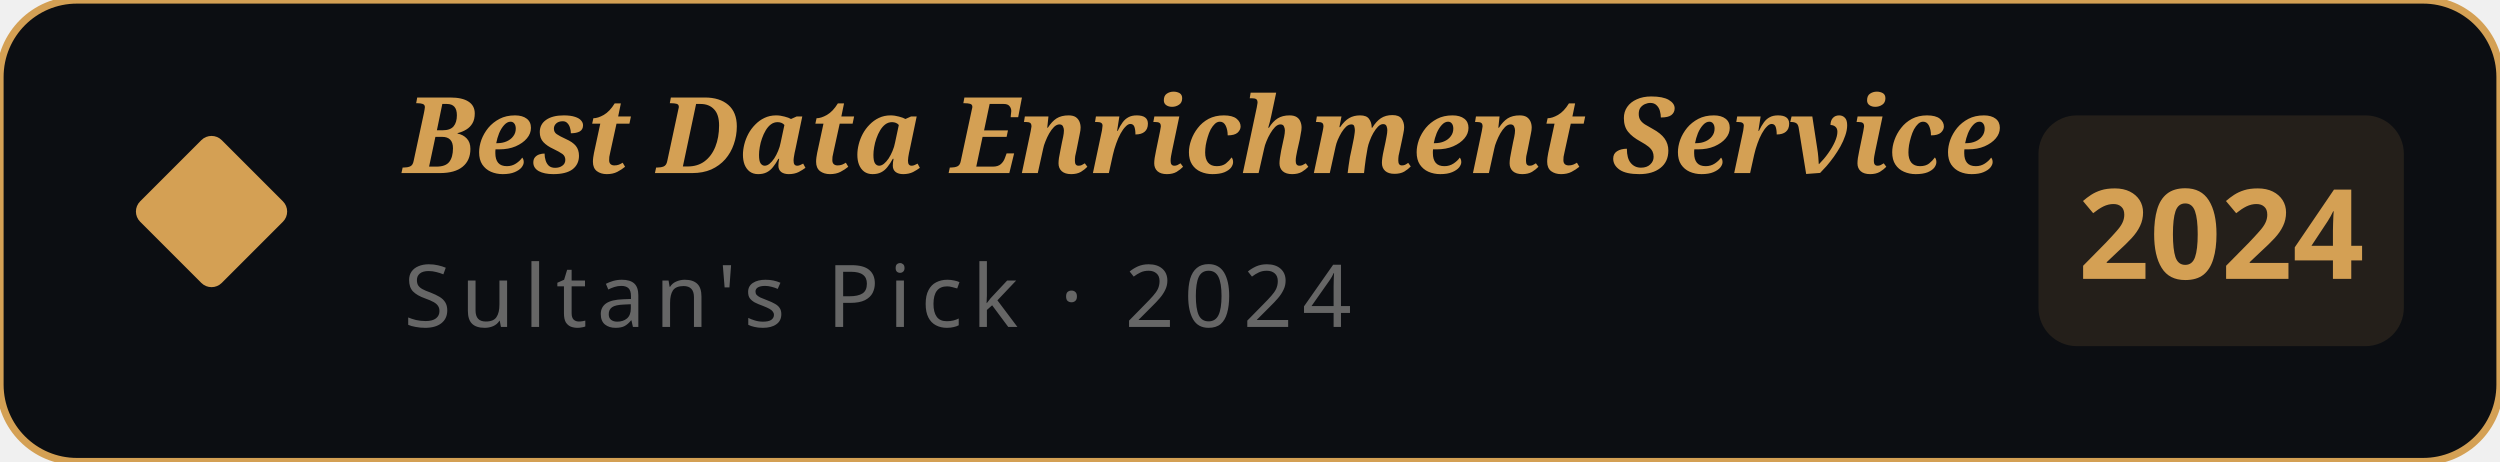
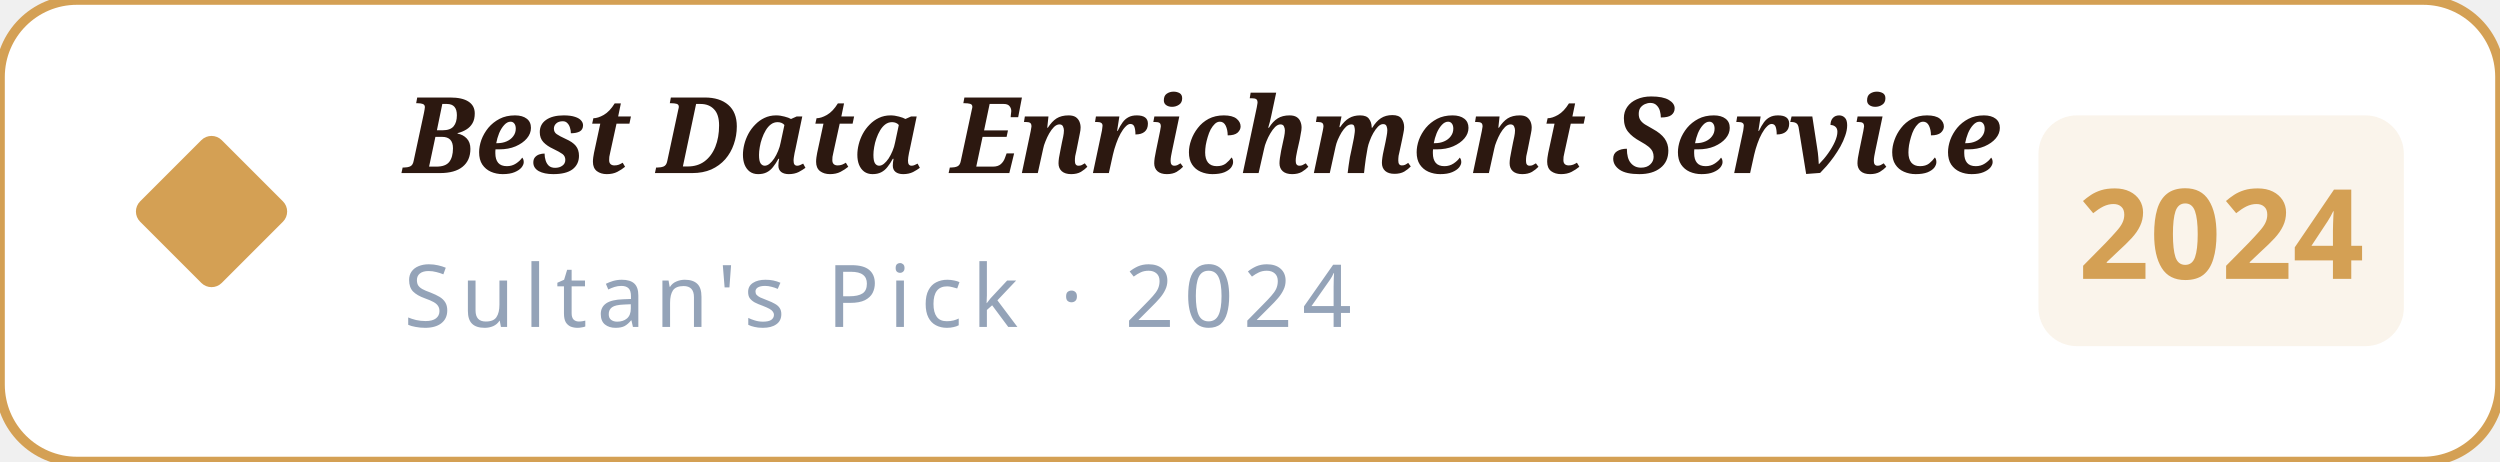
<svg xmlns="http://www.w3.org/2000/svg" viewBox="0 0 260 48" width="260" height="48">
-   <rect width="260" height="48" rx="8" fill="#0C0E12" stroke="#D4A054" stroke-width="0.75" opacity="1" />
+   <rect width="260" height="48" rx="8" fill="#FFFFFF" stroke="#D4A054" stroke-width="1" />
  <rect x="16" y="16" width="12" height="12" rx="1.5" transform="rotate(45, 22, 22)" fill="#D4A054" />
-   <text x="42" y="18" fill="#D4A054" font-family="'Source Serif 4', Georgia, serif" font-size="11" font-weight="600" font-style="italic">Best Data Enrichment Service</text>
-   <text x="42" y="34" fill="#666666" font-family="'Outfit', system-ui, sans-serif" font-size="9" letter-spacing="1">Sultan's Pick · 2024</text>
+   <text x="42" y="18" fill="#2C1810" font-family="'Source Serif 4', Georgia, serif" font-size="11" font-weight="600" font-style="italic">Best Data Enrichment Service</text>
+   <text x="42" y="34" fill="#94A3B8" font-family="'Outfit', system-ui, sans-serif" font-size="9" letter-spacing="1">Sultan's Pick · 2024</text>
  <rect x="212" y="12" width="38" height="24" rx="4" fill="#D4A054" opacity="0.12" />
  <text x="231" y="29" text-anchor="middle" fill="#D4A054" font-family="'Outfit', system-ui, sans-serif" font-size="13" font-weight="800">2024</text>
</svg>
